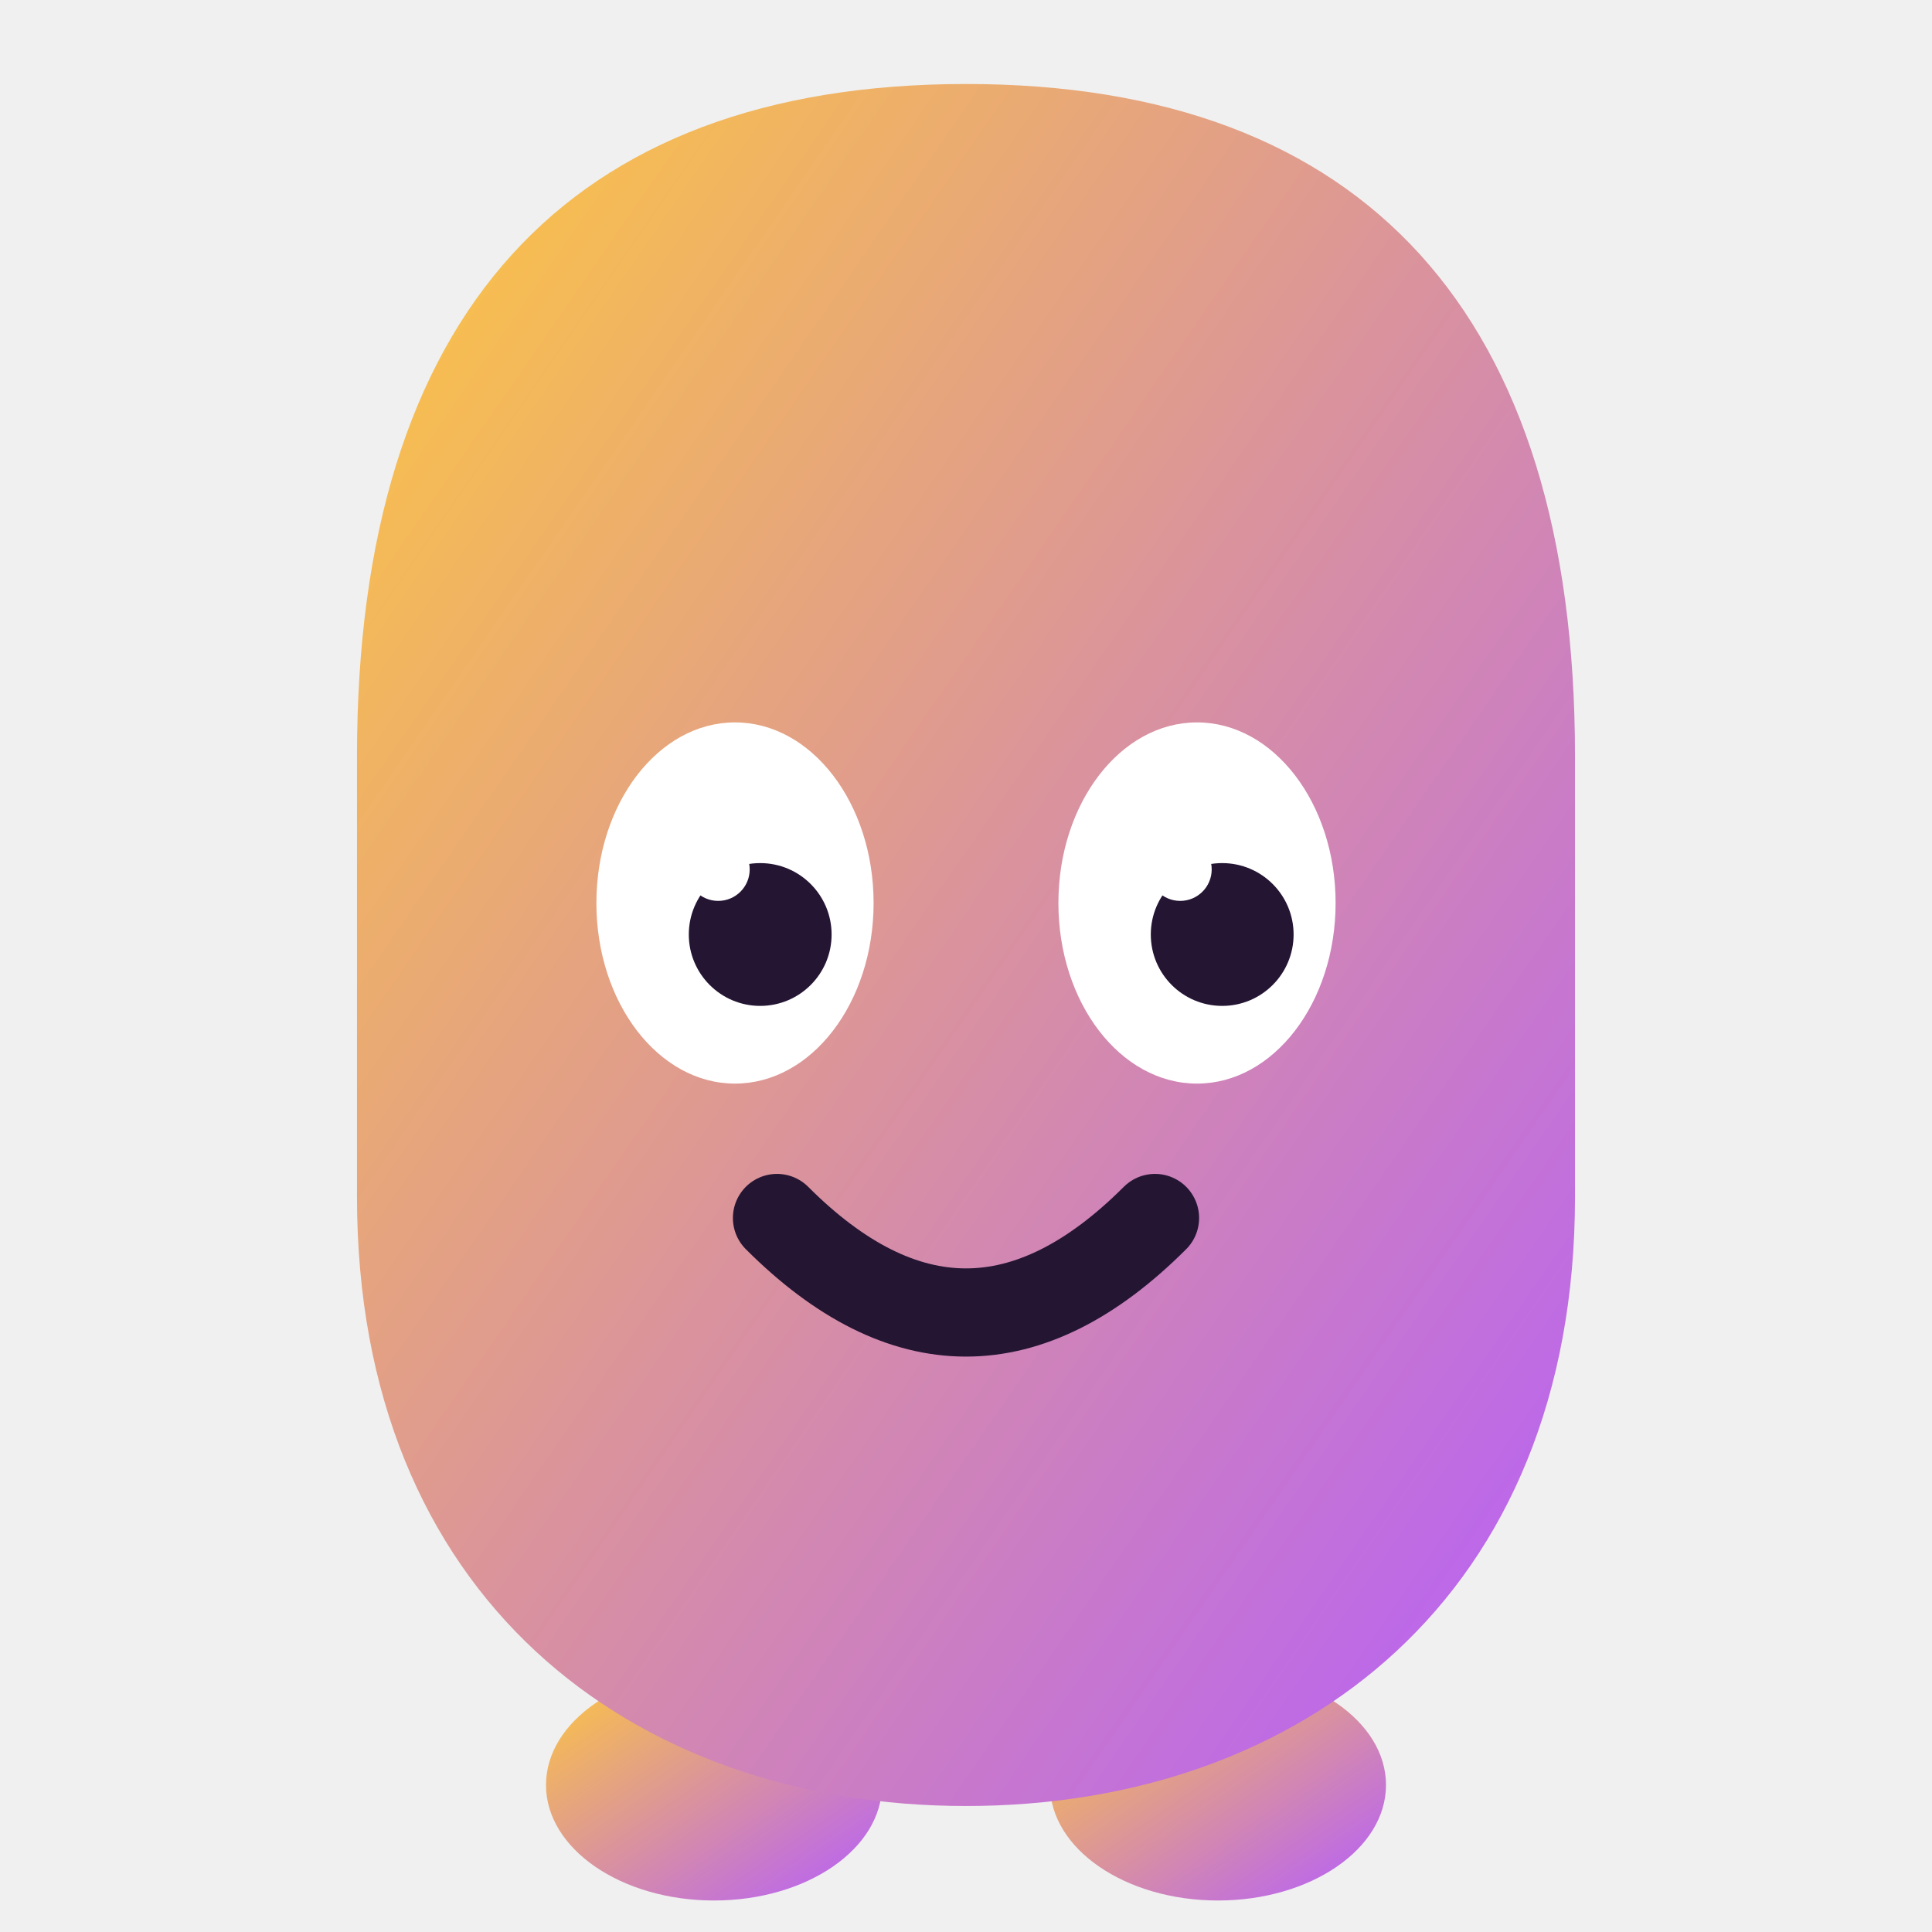
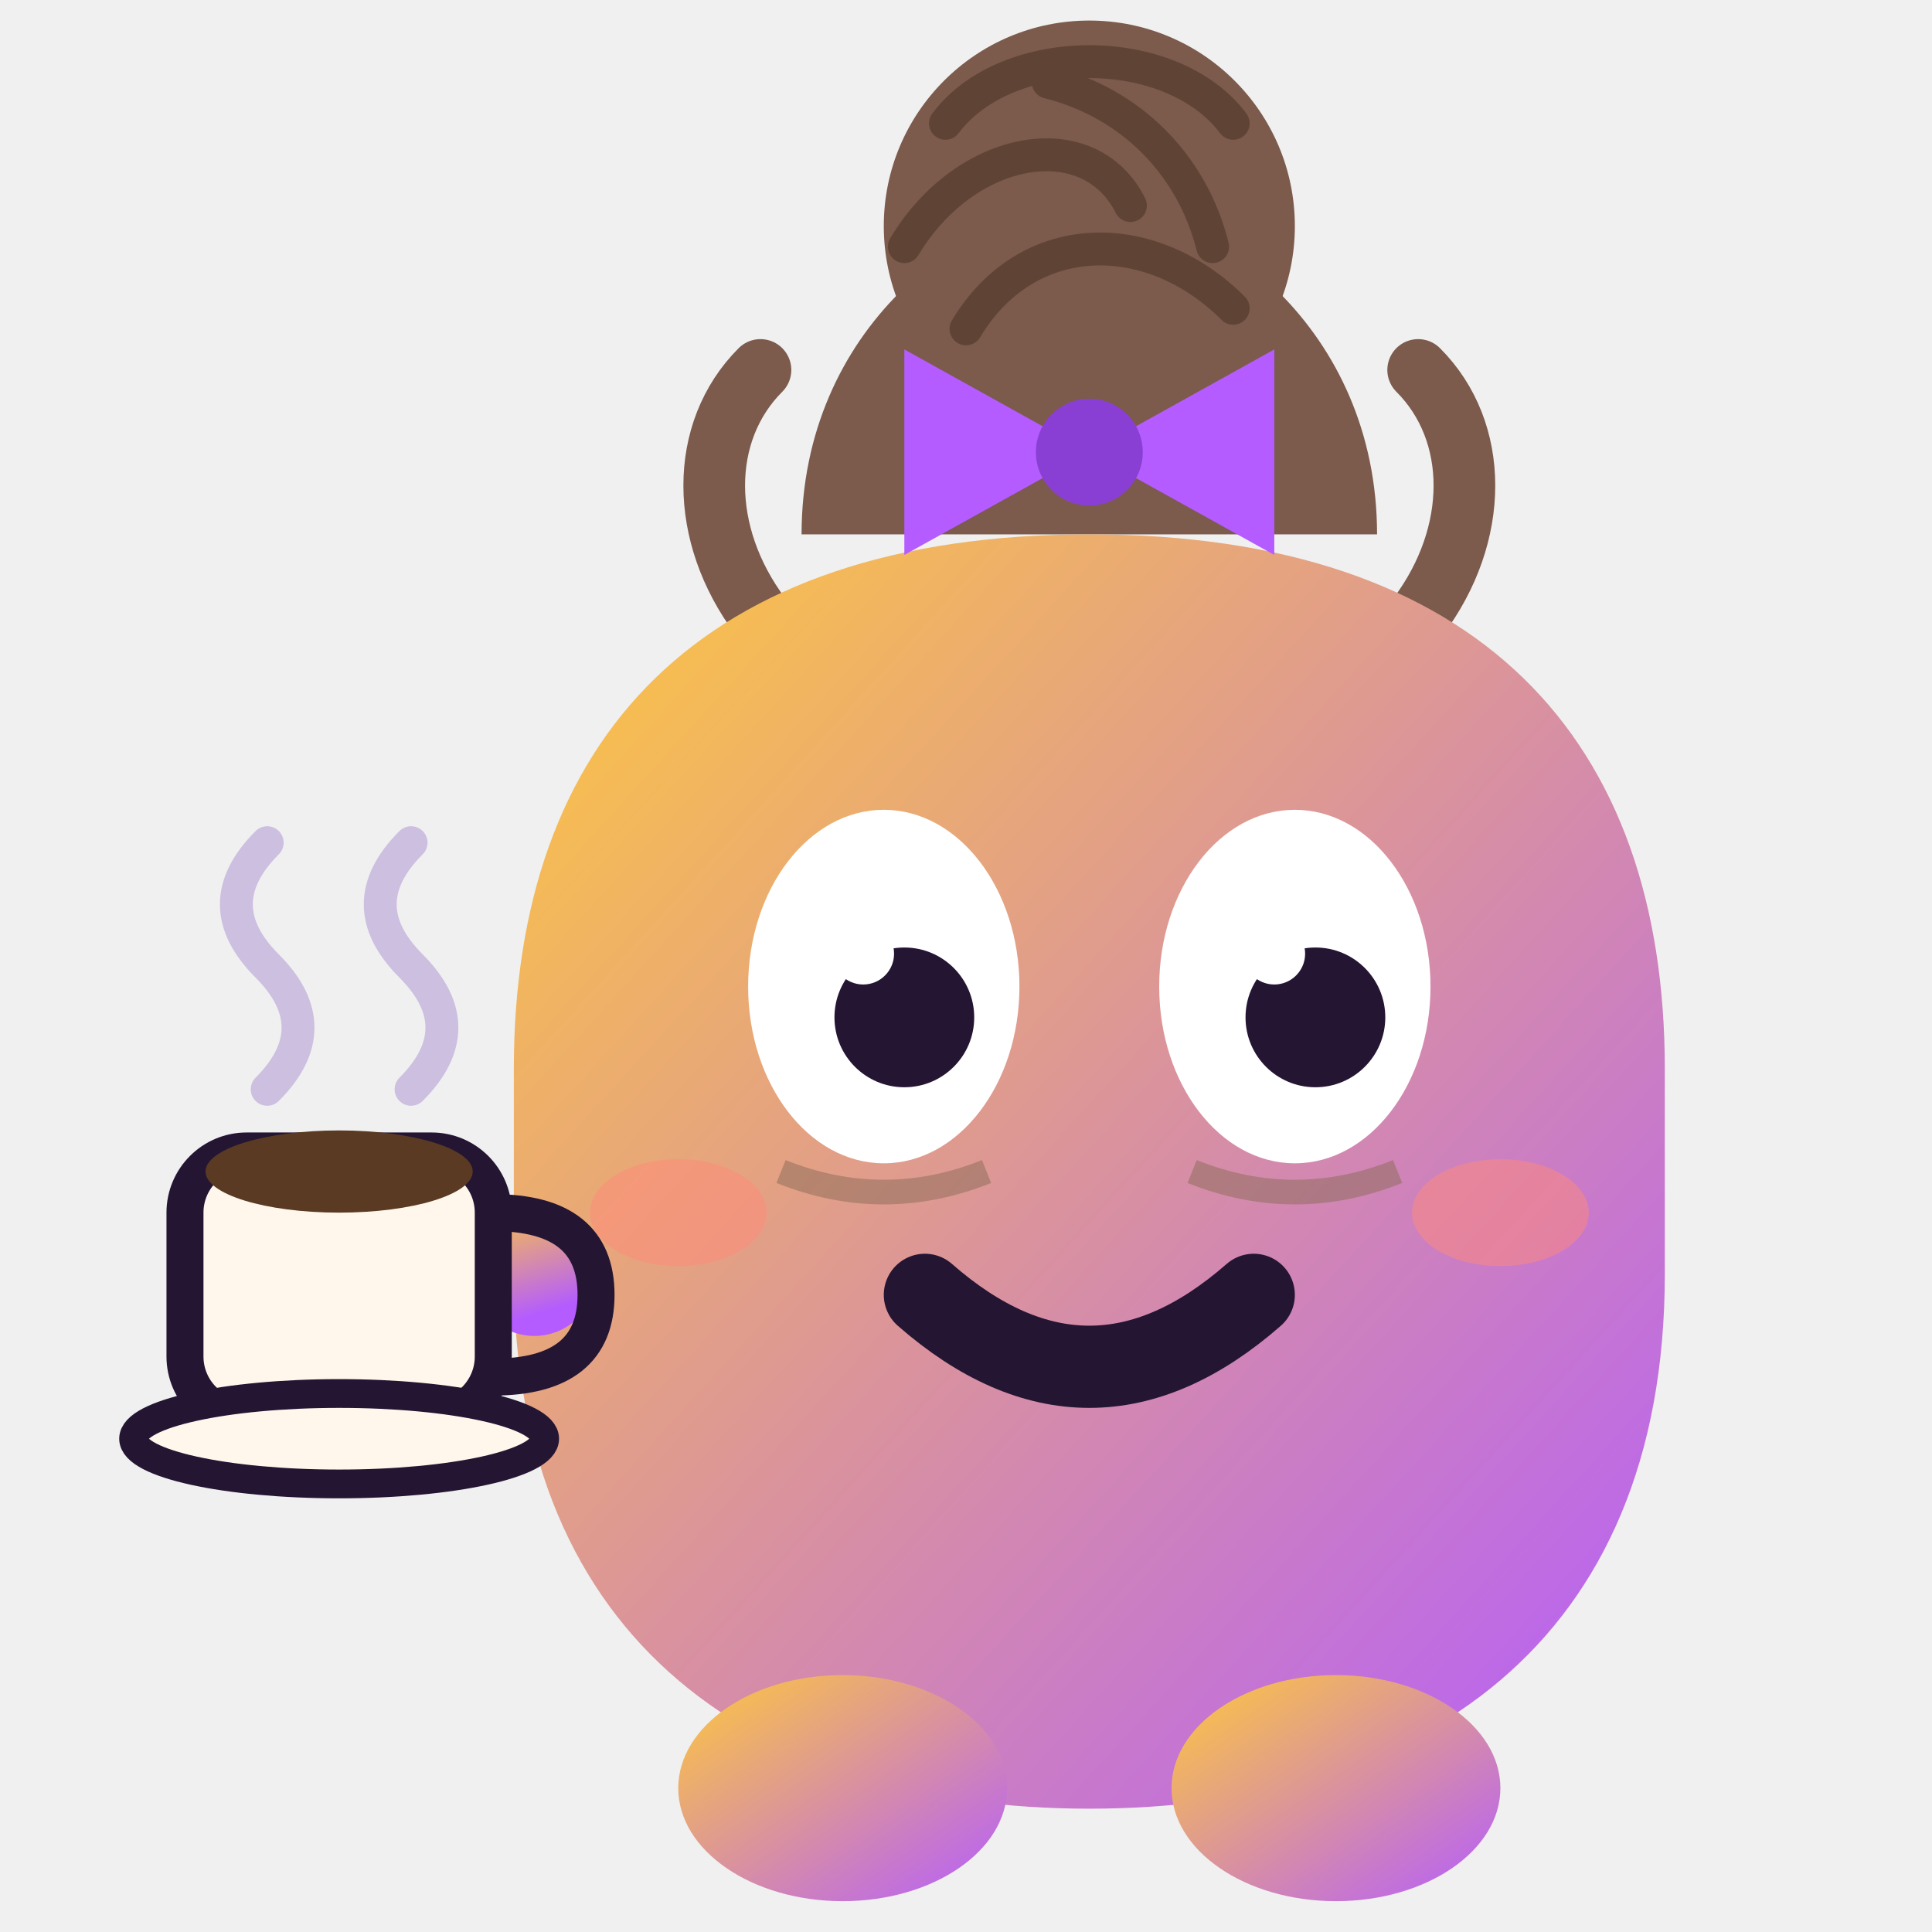
- <svg xmlns="http://www.w3.org/2000/svg" viewBox="17 6 66 92" width="64" height="64">
+ <svg xmlns="http://www.w3.org/2000/svg" viewBox="2 4 84 94" width="64" height="64">
  <defs>
    <linearGradient id="fe" x1="0" y1="0" x2="1" y2="1">
      <stop offset="0" stop-color="#ffc93c" />
      <stop offset="1" stop-color="#b45cff" />
    </linearGradient>
  </defs>
+   <path d="M36 30 C36 20 44 14 50 14 C56 14 64 20 64 30 Z" fill="#7c5a4c" />
+   <circle cx="50" cy="15" r="10" fill="#7c5a4c" />
+   <path d="M43 10 C46 6 54 6 57 10 M41 16 C44 11 50 10 52 14 M48 8 C52 9 55 12 56 16 M44 20 C47 15 53 15 57 19" stroke="#5f4436" stroke-width="1.6" fill="none" stroke-linecap="round" />
+   <path d="M34 34 C31 30 31 25 34 22 M66 34 C69 30 69 25 66 22" stroke="#7c5a4c" stroke-width="3" fill="none" stroke-linecap="round" />
+   <path d="M50 30 C31 30 22 40 22 56 L22 66 C22 84 34 92 50 92 C66 92 78 84 78 66 L78 56 C78 40 69 30 50 30 Z" fill="url(#fe)" />
  <ellipse cx="38" cy="91" rx="8" ry="5.5" fill="url(#fe)" />
  <ellipse cx="62" cy="91" rx="8" ry="5.5" fill="url(#fe)" />
-   <path d="M50 10 C31 10 21 21 21 42 L21 63 C21 82 34 92 50 92 C66 92 79 82 79 63 L79 42 C79 21 69 10 50 10 Z" fill="url(#fe)" />
-   <ellipse cx="39" cy="49" rx="6.6" ry="8.6" fill="#fff" />
-   <ellipse cx="61" cy="49" rx="6.6" ry="8.6" fill="#fff" />
-   <circle cx="40.2" cy="50.5" r="3.4" fill="#241533" />
-   <circle cx="62.2" cy="50.5" r="3.4" fill="#241533" />
-   <circle cx="38.2" cy="47.4" r="1.5" fill="#fff" />
-   <circle cx="60.2" cy="47.4" r="1.5" fill="#fff" />
-   <path d="M41 64 Q50 73 59 64" stroke="#241533" stroke-width="4.2" fill="none" stroke-linecap="round" />
+   <path d="M23 66 C19 64 15 65 13 68" stroke="url(#fe)" stroke-width="6" fill="none" stroke-linecap="round" />
+   <rect x="6" y="60" width="15" height="13" rx="3" fill="#fff7ec" stroke="#241533" stroke-width="1.8" />
+   <ellipse cx="13.5" cy="61" rx="6.5" ry="2" fill="#5a3a22" />
+   <path d="M21 63 q5 0 5 4 q0 4 -5 4" stroke="#241533" stroke-width="1.8" fill="none" />
+   <ellipse cx="13.5" cy="74" rx="10" ry="2.2" fill="#fff7ec" stroke="#241533" stroke-width="1.4" />
+   <path d="M10 57 q3 -3 0 -6 q-3 -3 0 -6 M17 57 q3 -3 0 -6 q-3 -3 0 -6" stroke="#cdbfe0" stroke-width="1.6" fill="none" stroke-linecap="round" />
+   <path d="M50 26 L41 21 L41 31 Z" fill="#b45cff" />
+   <path d="M50 26 L59 21 L59 31 Z" fill="#b45cff" />
+   <circle cx="50" cy="26" r="2.6" fill="#8a3fd4" />
+   <ellipse cx="40" cy="52" rx="6.6" ry="8.6" fill="#fff" />
+   <ellipse cx="60" cy="52" rx="6.6" ry="8.6" fill="#fff" />
+   <circle cx="41" cy="53.5" r="3.4" fill="#241533" />
+   <circle cx="61" cy="53.5" r="3.4" fill="#241533" />
+   <circle cx="39" cy="50.4" r="1.5" fill="#fff" />
+   <circle cx="59" cy="50.4" r="1.5" fill="#fff" />
+   <path d="M35 61 Q40 63 45 61 M55 61 Q60 63 65 61" stroke="#8a6a55" stroke-width="1.2" fill="none" opacity=".5" />
+   <ellipse cx="30" cy="63" rx="4.3" ry="2.6" fill="#ff8a7a" opacity=".5" />
+   <ellipse cx="70" cy="63" rx="4.3" ry="2.6" fill="#ff8a7a" opacity=".5" />
+   <path d="M42 67 Q50 74 58 67" stroke="#241533" stroke-width="4" fill="none" stroke-linecap="round" />
</svg>
